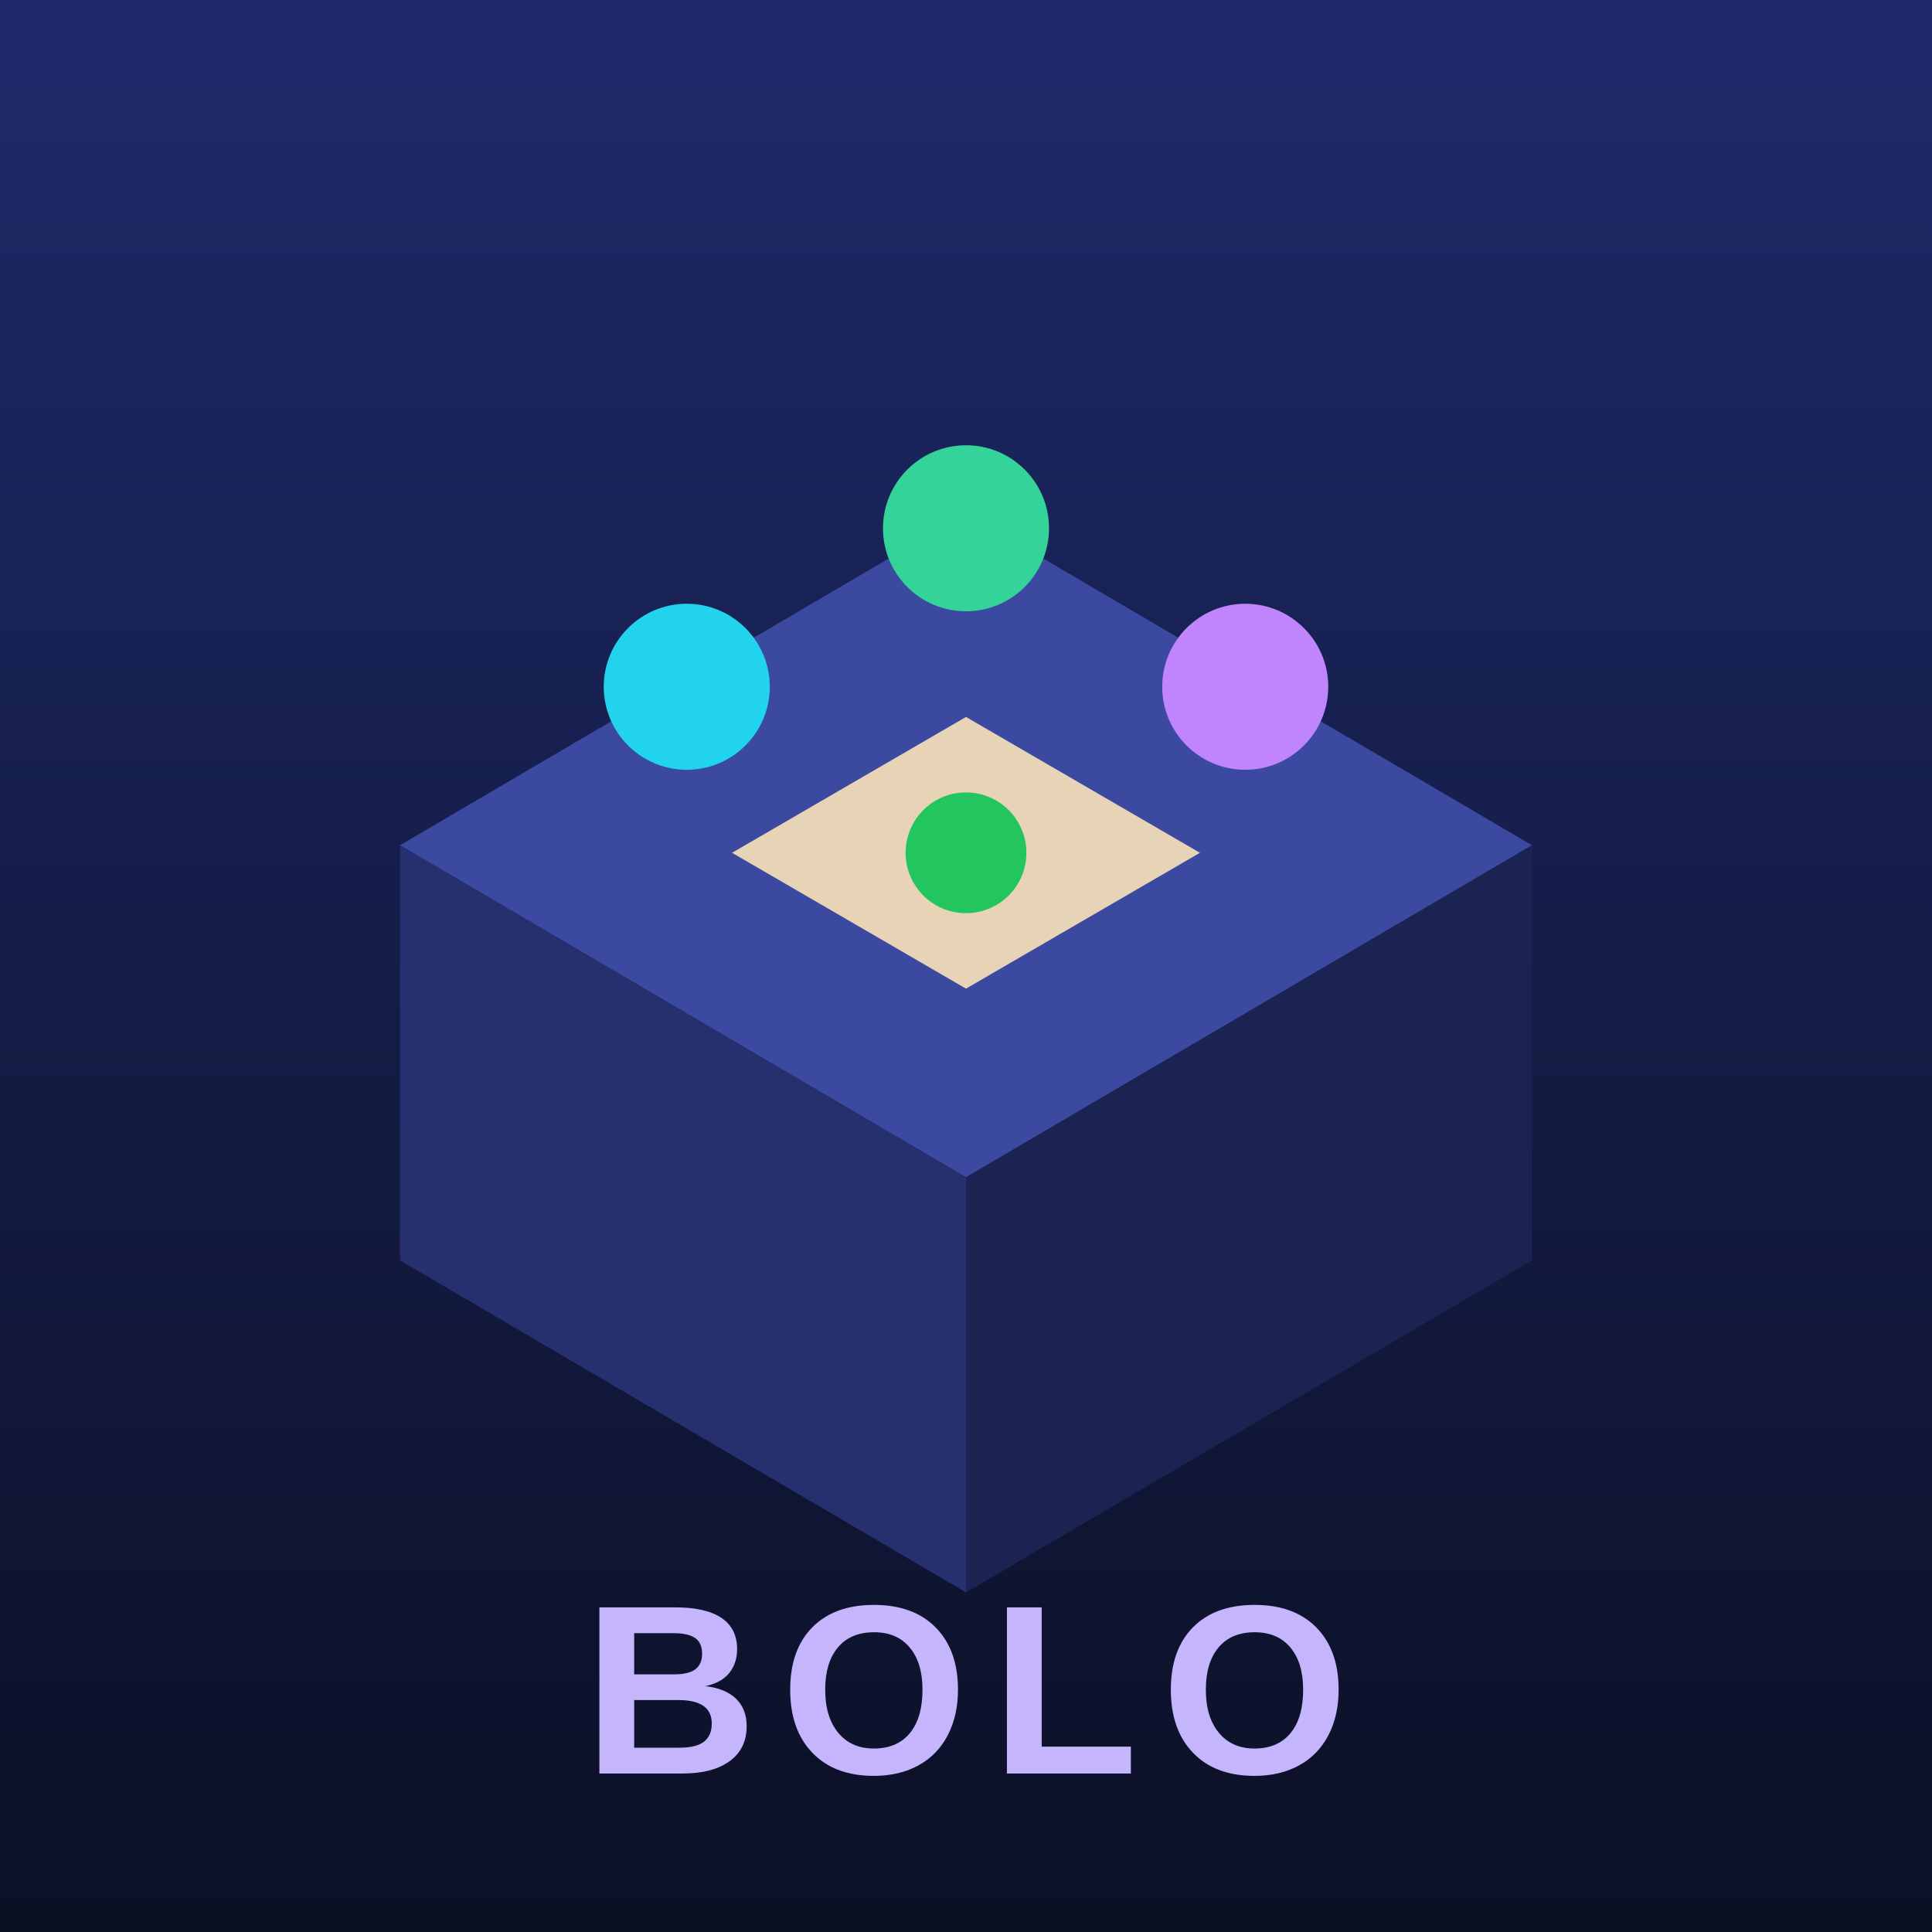
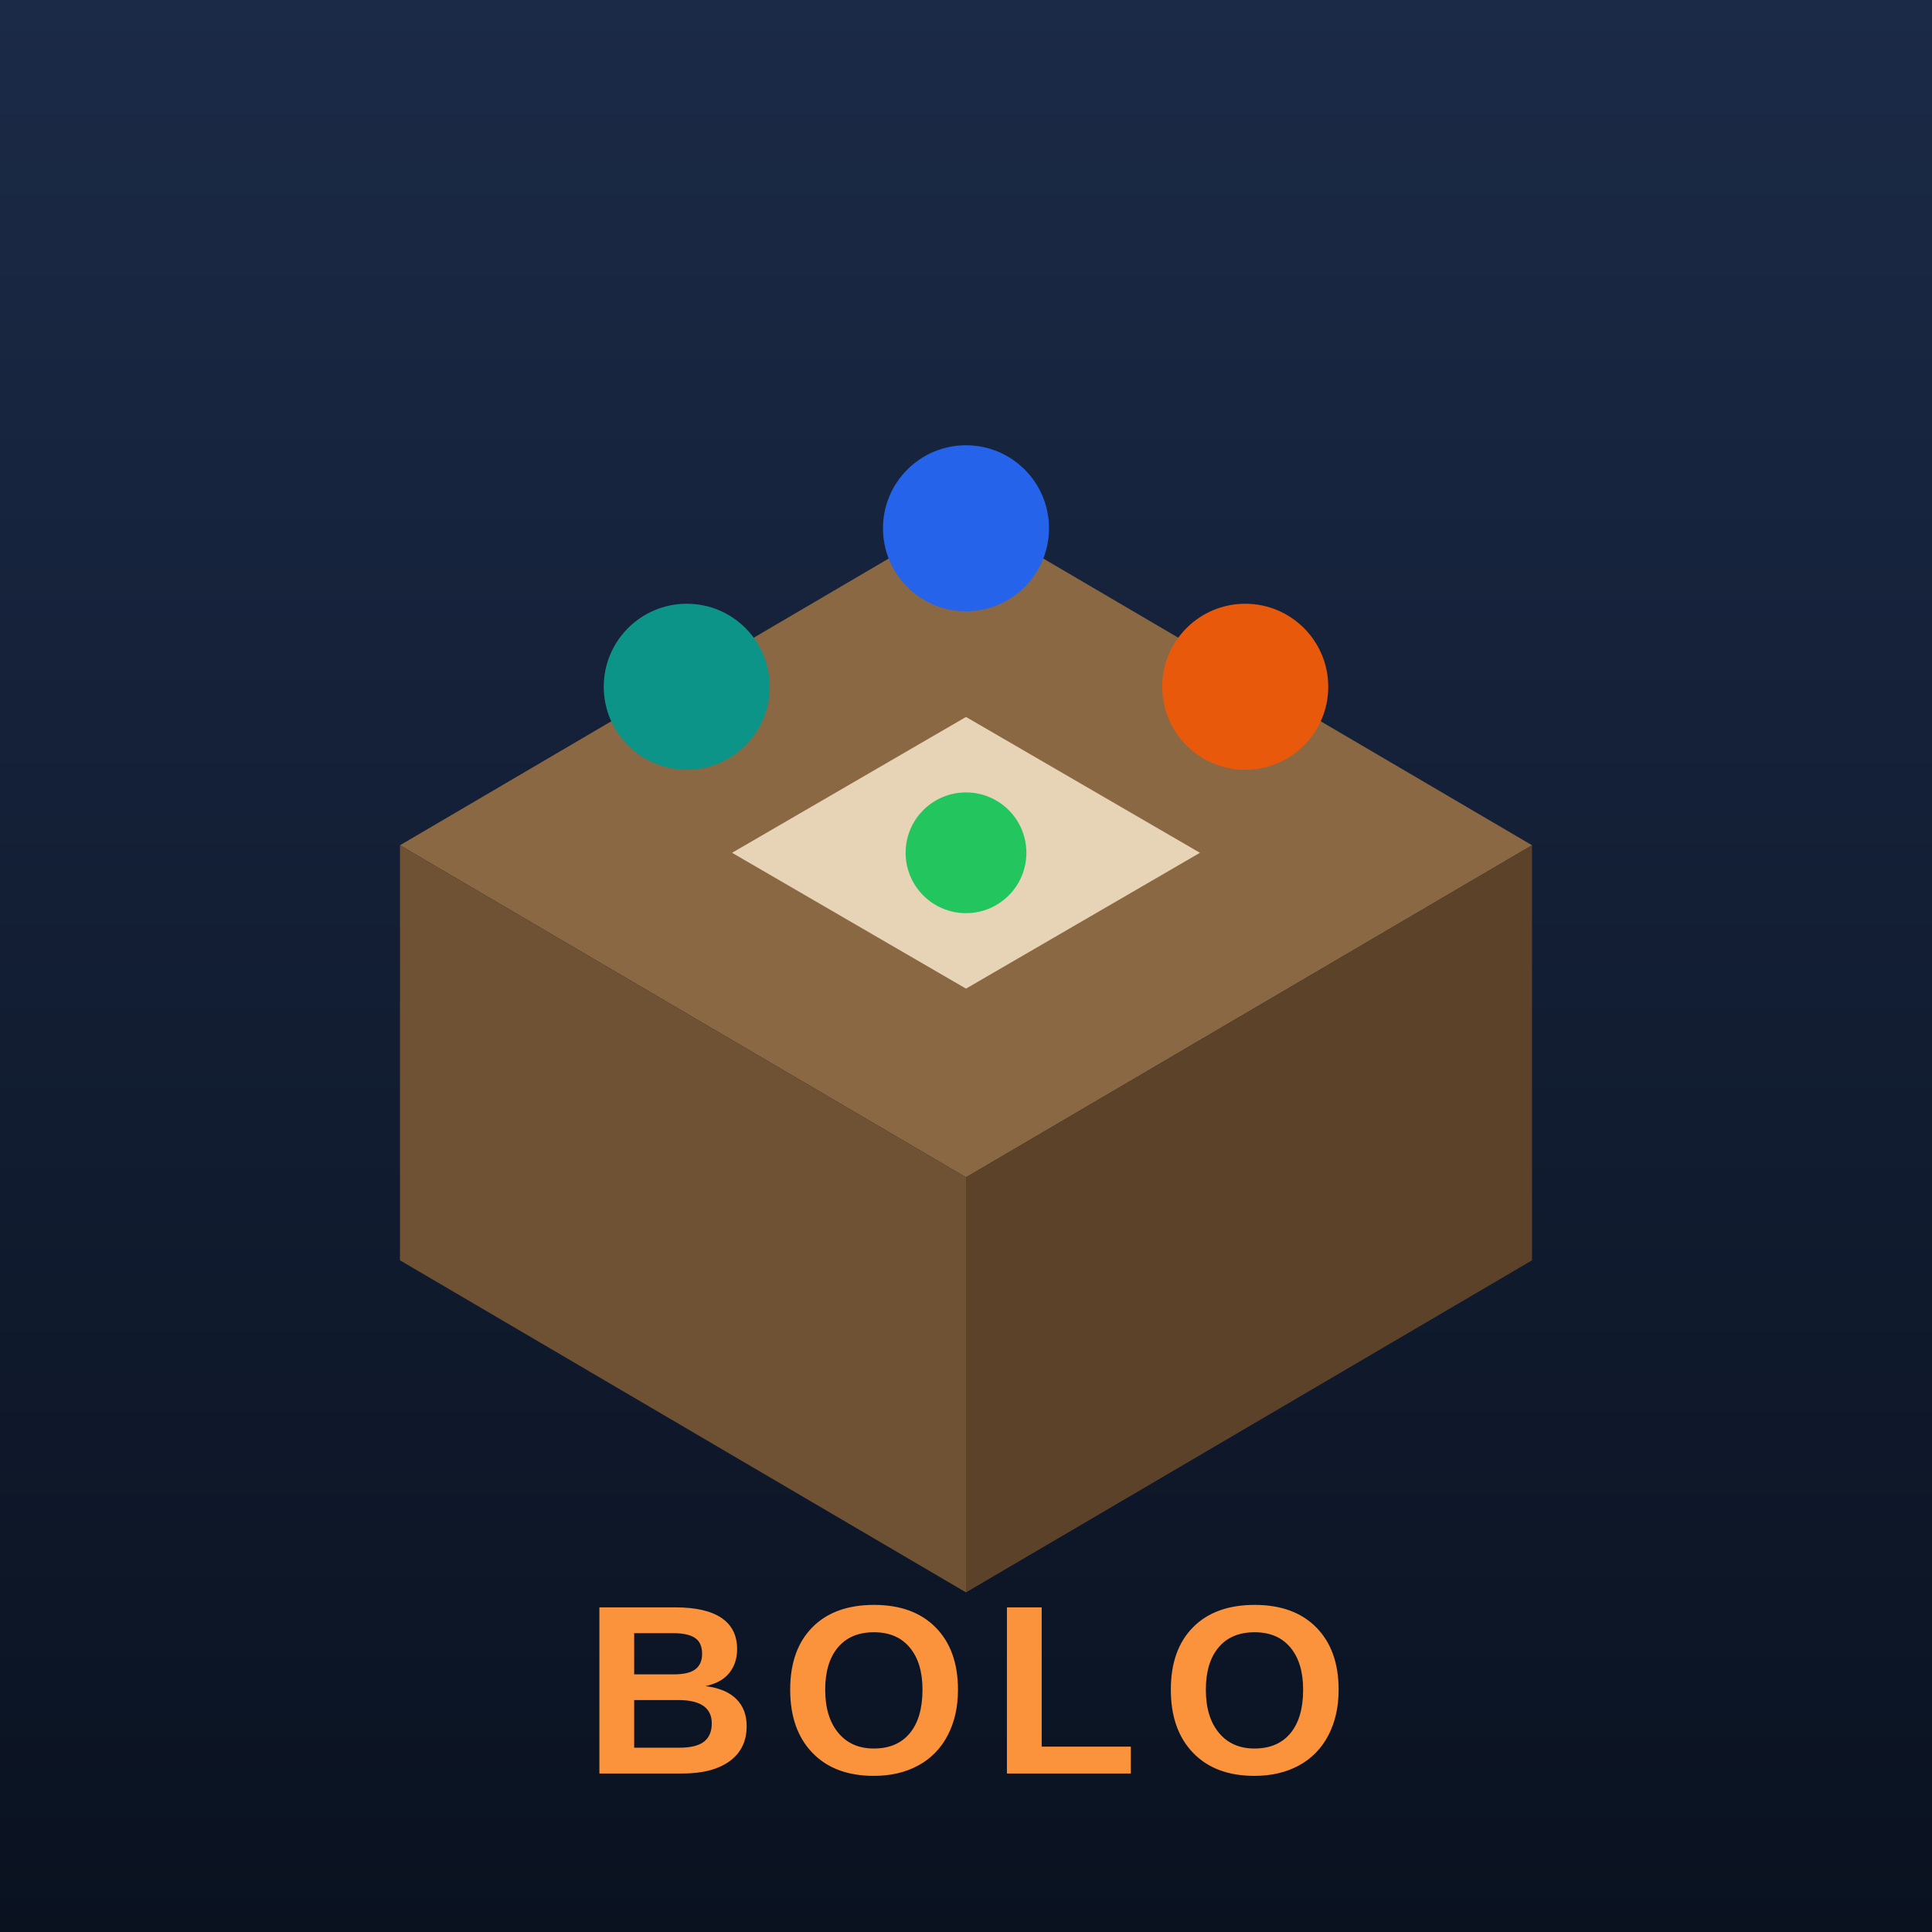
<svg xmlns="http://www.w3.org/2000/svg" viewBox="0 0 512 512">
  <defs>
    <linearGradient id="g" x1="0" y1="0" x2="0" y2="1">
-       <stop offset="0" stop-color="#1e2a6b" />
-       <stop offset="1" stop-color="#0b1024" />
+       <stop offset="0" stop-color="#1b2a47" />
+       <stop offset="1" stop-color="#0a1220" />
    </linearGradient>
  </defs>
  <rect width="512" height="512" fill="url(#g)" />
  <g transform="translate(256 286)">
-     <polygon points="0,-150 150,-62 0,26 -150,-62" fill="#3b4aa0" />
-     <polygon points="-150,-62 0,26 0,136 -150,48" fill="#26306e" />
-     <polygon points="150,-62 0,26 0,136 150,48" fill="#1b2352" />
+     <polygon points="0,-150 150,-62 0,26 -150,-62" fill="#8a6844" />
+     <polygon points="-150,-62 0,26 0,136 -150,48" fill="#6f5133" />
+     <polygon points="150,-62 0,26 0,136 150,48" fill="#5d422a" />
    <polygon points="0,-96 62,-60 0,-24 -62,-60" fill="#e7d3b5" />
-     <circle cx="-74" cy="-104" r="22" fill="#22d3ee" />
-     <circle cx="74" cy="-104" r="22" fill="#c084fc" />
-     <circle cx="0" cy="-146" r="22" fill="#34d399" />
+     <circle cx="-74" cy="-104" r="22" fill="#0d9488" />
+     <circle cx="74" cy="-104" r="22" fill="#e8590c" />
+     <circle cx="0" cy="-146" r="22" fill="#2563eb" />
    <circle cx="0" cy="-60" r="16" fill="#22c55e" />
  </g>
-   <text x="256" y="470" text-anchor="middle" font-family="Arial,Helvetica,sans-serif" font-weight="900" font-size="64" fill="#c4b5fd" letter-spacing="6">BOLO</text>
+   <text x="256" y="470" text-anchor="middle" font-family="Arial,Helvetica,sans-serif" font-weight="900" font-size="64" fill="#fb923c" letter-spacing="6">BOLO</text>
</svg>
